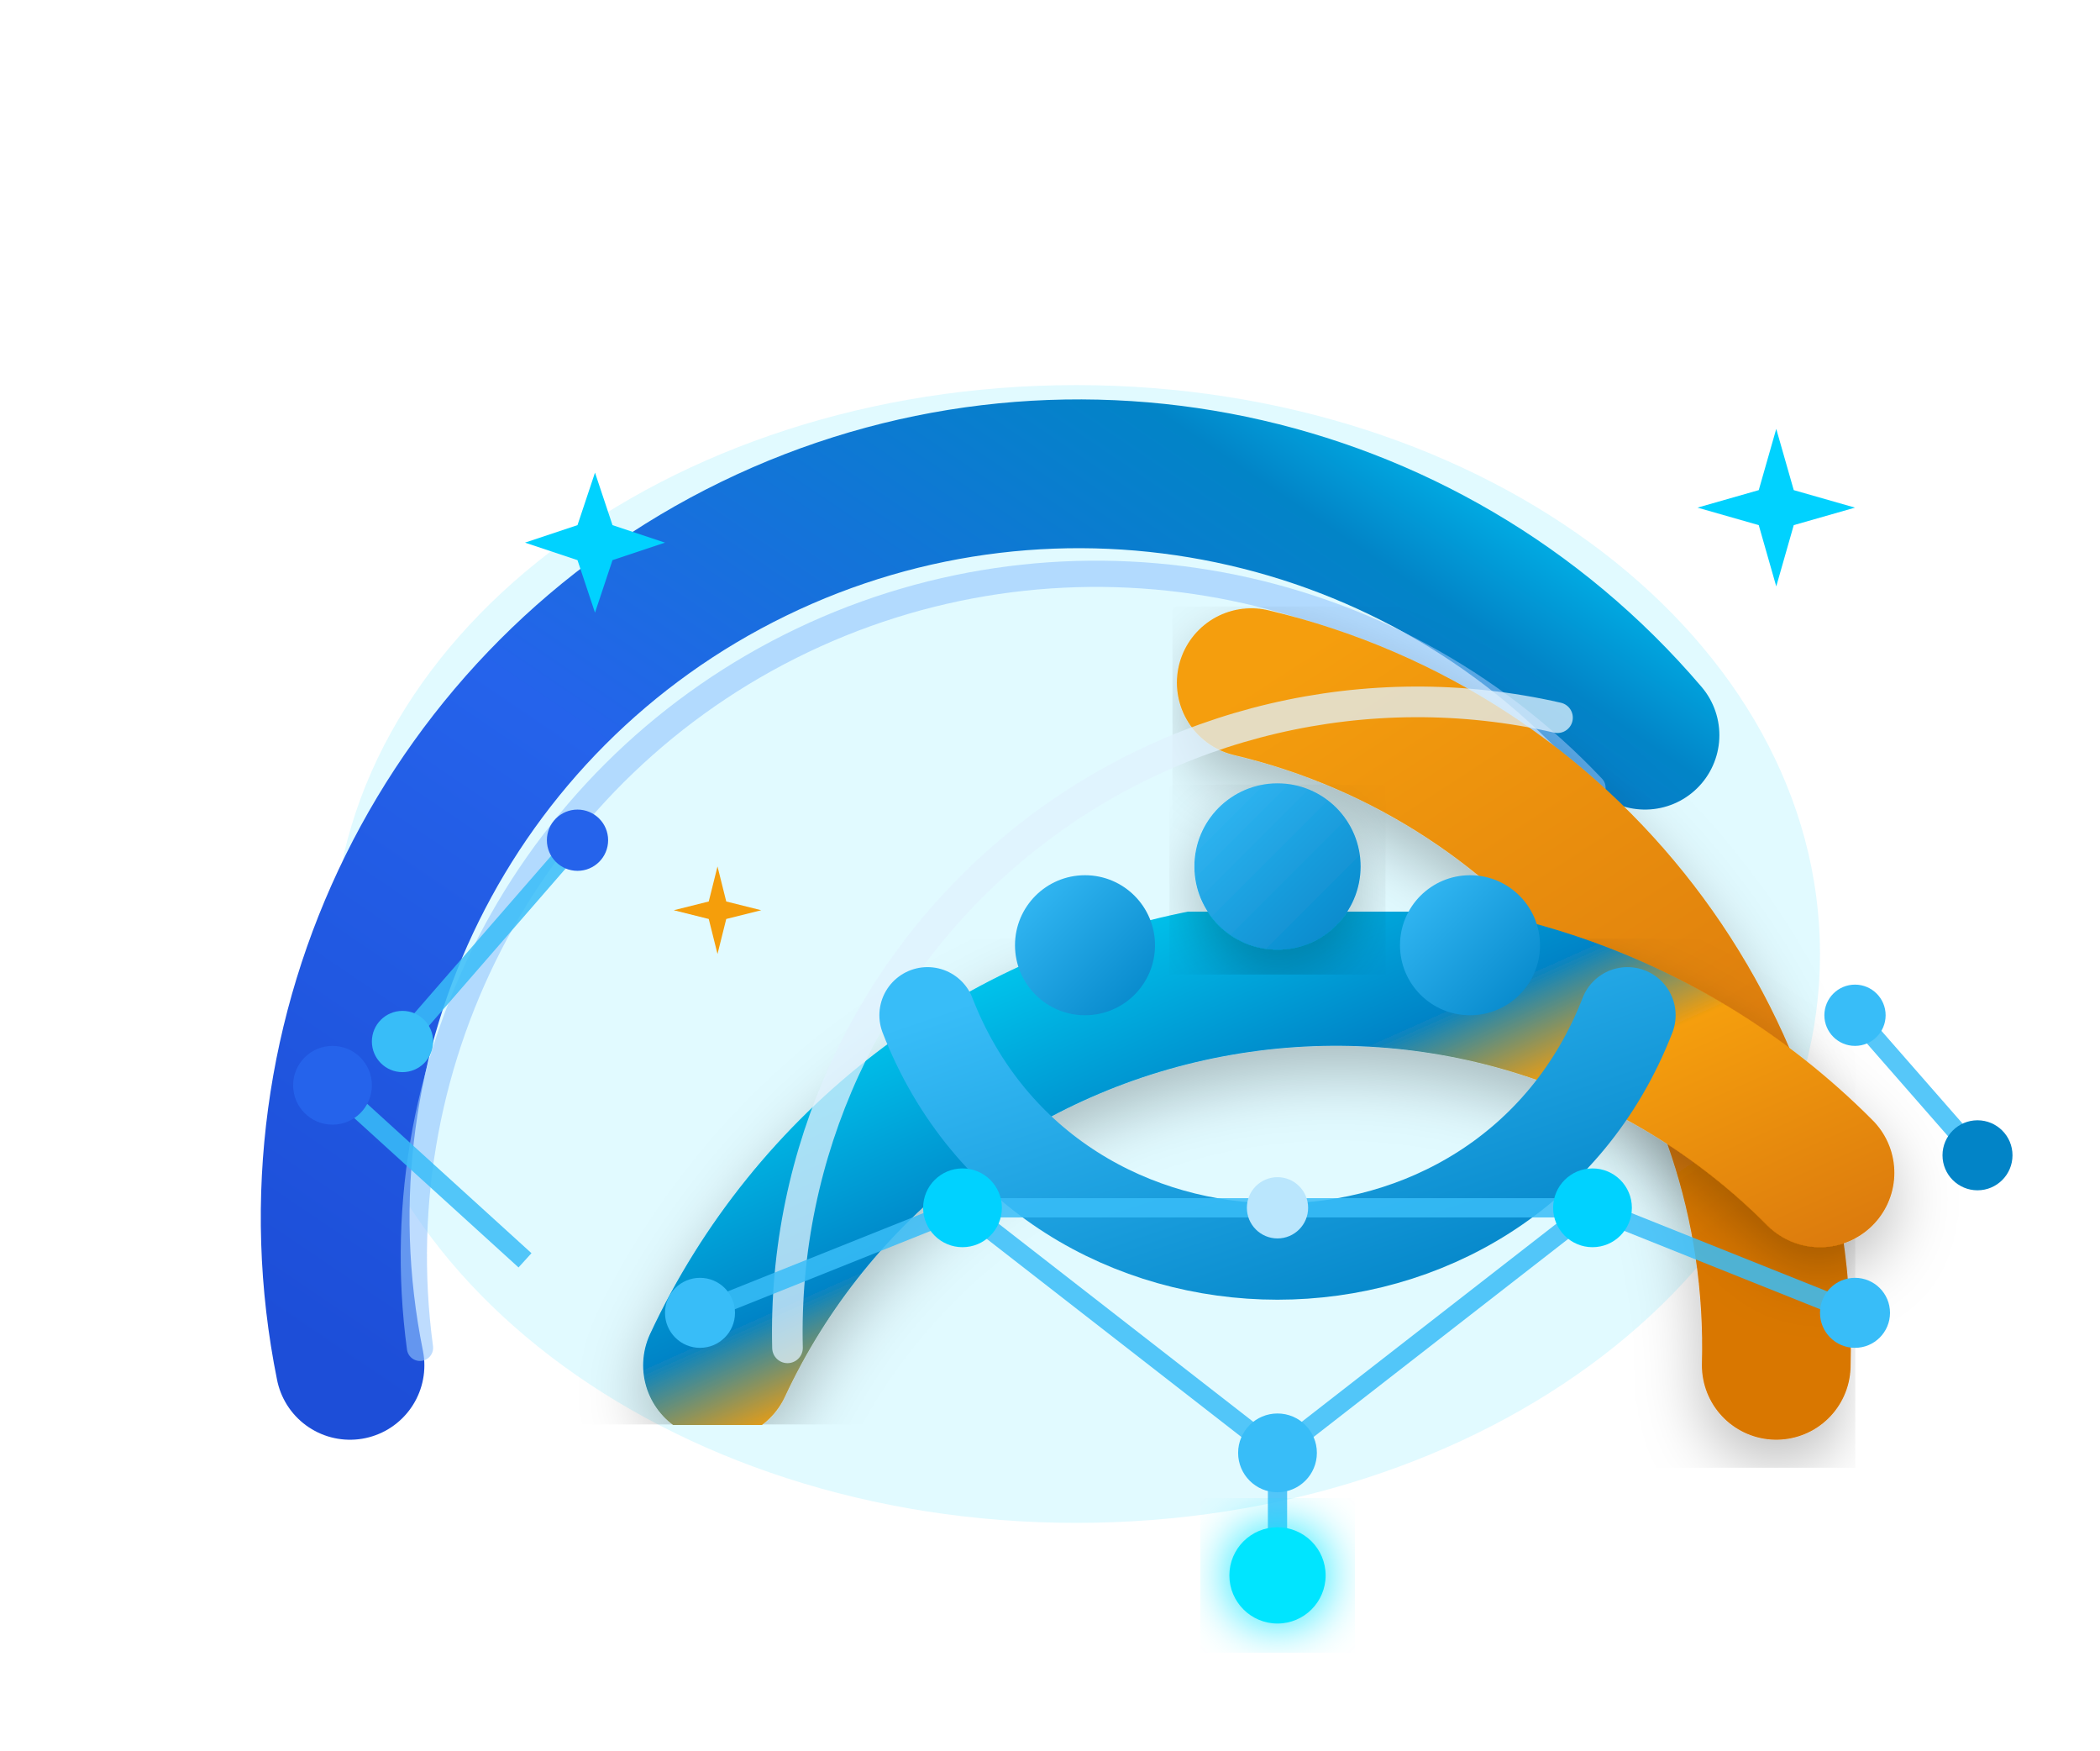
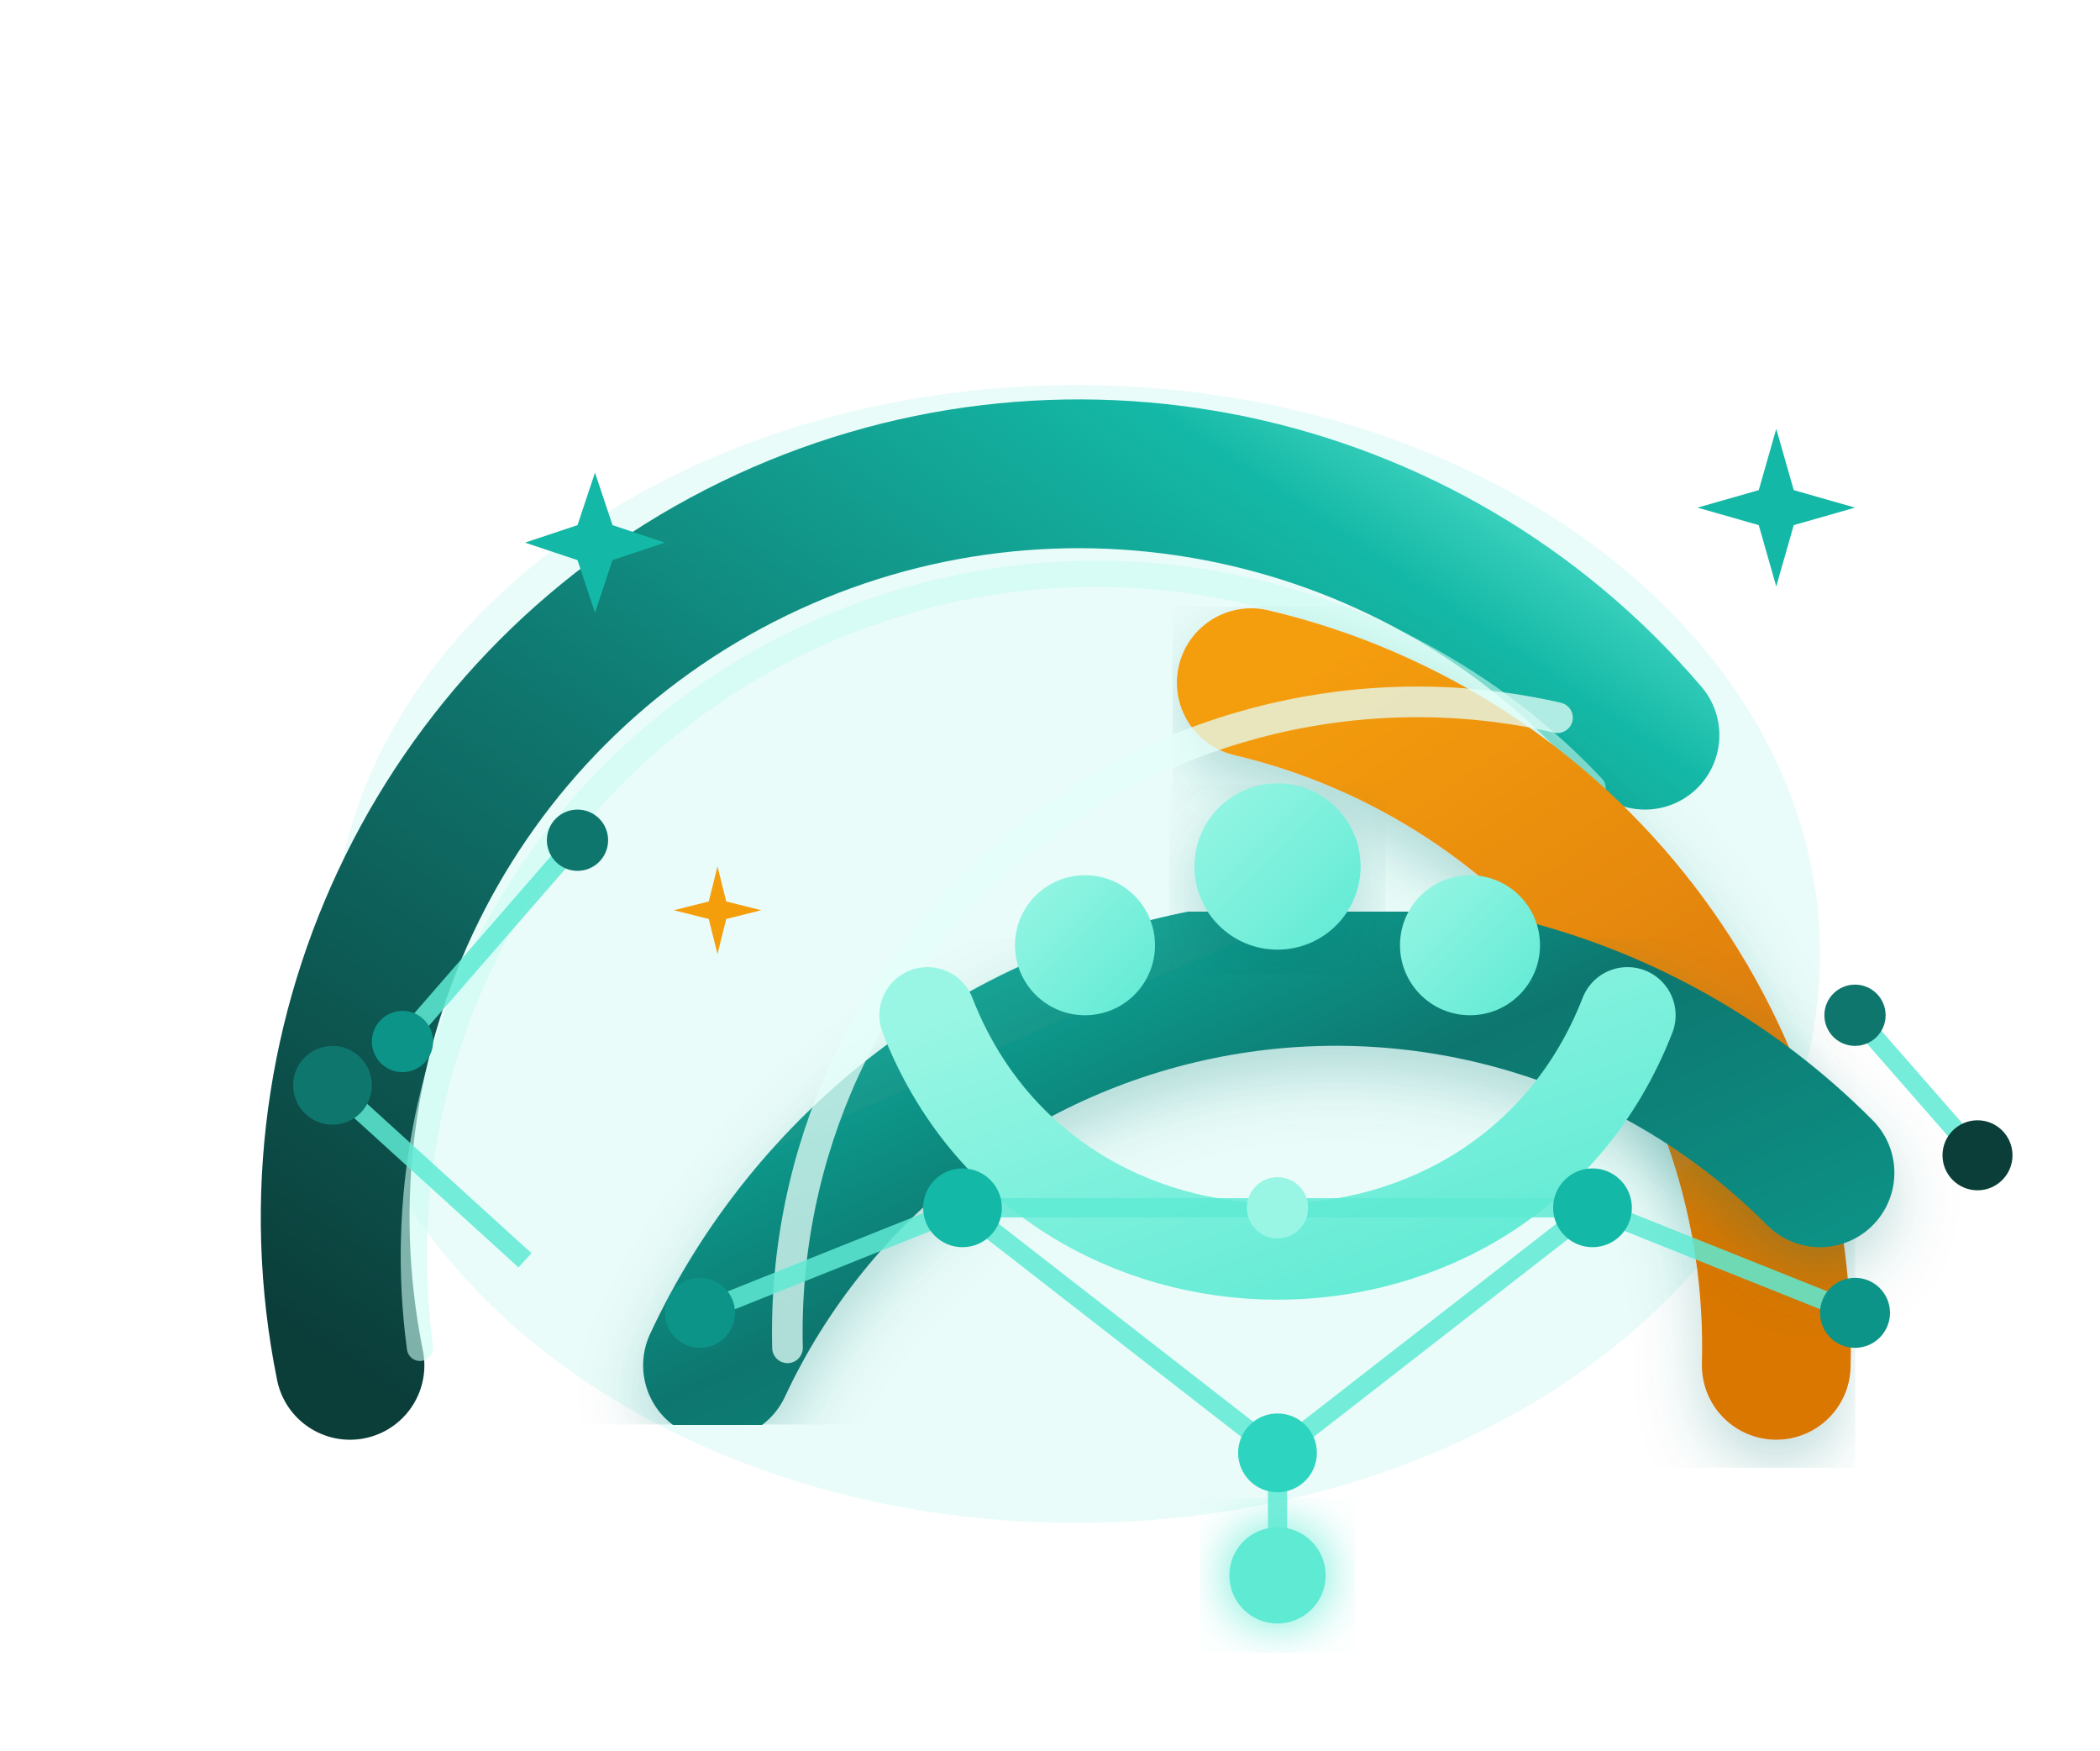
<svg xmlns="http://www.w3.org/2000/svg" viewBox="0 0 240 200" width="100%" height="100%">
  <defs>
    <linearGradient id="embBlueArchGrad" x1="0%" y1="100%" x2="100%" y2="0%">
-       <stop offset="0%" stop-color="#1D4ED8" />
-       <stop offset="45%" stop-color="#2563EB" />
-       <stop offset="85%" stop-color="#0284C7" />
-       <stop offset="100%" stop-color="#00D2FF" />
+       <stop offset="0%" stop-color="#0B3D39" />
+       <stop offset="45%" stop-color="#0F766E" />
+       <stop offset="85%" stop-color="#14B8A6" />
+       <stop offset="100%" stop-color="#5EEAD4" />
    </linearGradient>
    <linearGradient id="embCyanToSaffronGrad" x1="0%" y1="0%" x2="100%" y2="80%">
-       <stop offset="0%" stop-color="#00E5FF" />
-       <stop offset="45%" stop-color="#0284C7" />
-       <stop offset="60%" stop-color="#F59E0B" />
-       <stop offset="100%" stop-color="#D97706" />
+       <stop offset="0%" stop-color="#14B8A6" />
+       <stop offset="50%" stop-color="#0F766E" />
+       <stop offset="100%" stop-color="#0D9488" />
    </linearGradient>
    <linearGradient id="embSaffronArchGrad" x1="0%" y1="0%" x2="50%" y2="100%">
      <stop offset="0%" stop-color="#F59E0B" />
      <stop offset="100%" stop-color="#D97706" />
    </linearGradient>
    <linearGradient id="embCyanPeopleGrad" x1="0%" y1="0%" x2="100%" y2="100%">
-       <stop offset="0%" stop-color="#38BDF8" />
-       <stop offset="100%" stop-color="#0284C7" />
+       <stop offset="0%" stop-color="#99F6E4" />
+       <stop offset="100%" stop-color="#5EEAD4" />
    </linearGradient>
    <filter id="embSoftShadow" x="-15%" y="-15%" width="130%" height="130%">
-       <feDropShadow dx="0" dy="3" stdDeviation="3.5" flood-color="rgba(0,0,0,0.25)" />
+       <feDropShadow dx="0" dy="3" stdDeviation="3.5" flood-color="rgba(15,118,110,0.25)" />
    </filter>
    <filter id="embNodeGlow" x="-30%" y="-30%" width="160%" height="160%">
      <feGaussianBlur stdDeviation="3" result="blur" />
      <feComposite in="SourceGraphic" in2="blur" operator="over" />
    </filter>
  </defs>
  <g transform="translate(18, 14)">
-     <ellipse cx="105" cy="95" rx="85" ry="65" fill="#00D2FF" opacity="0.12" />
+     <ellipse cx="105" cy="95" rx="85" ry="65" fill="#5EEAD4" opacity="0.14" />
    <path d="M 22 142 A 85 85 0 0 1 170 70" fill="none" stroke="url(#embBlueArchGrad)" stroke-width="17" stroke-linecap="round" />
-     <path d="M 30 140 A 78 78 0 0 1 164 76" fill="none" stroke="#93C5FD" stroke-width="3" stroke-linecap="round" opacity="0.6" />
+     <path d="M 30 140 A 78 78 0 0 1 164 76" fill="none" stroke="#CCFBF1" stroke-width="3" stroke-linecap="round" opacity="0.6" />
    <path d="M 125 64 A 78 78 0 0 1 185 142" fill="none" stroke="url(#embSaffronArchGrad)" stroke-width="17" stroke-linecap="round" filter="url(#embSoftShadow)" />
    <path d="M 64 142 A 78 78 0 0 1 190 120" fill="none" stroke="url(#embCyanToSaffronGrad)" stroke-width="17" stroke-linecap="round" filter="url(#embSoftShadow)" />
-     <path d="M 72 140 A 72 72 0 0 1 160 68" fill="none" stroke="#E0F2FE" stroke-width="3.5" stroke-linecap="round" opacity="0.75" />
+     <path d="M 72 140 A 72 72 0 0 1 160 68" fill="none" stroke="#E6FFFA" stroke-width="3.5" stroke-linecap="round" opacity="0.75" />
    <circle cx="128" cy="85" r="9.5" fill="url(#embCyanPeopleGrad)" filter="url(#embSoftShadow)" />
    <circle cx="106" cy="94" r="8" fill="url(#embCyanPeopleGrad)" />
    <circle cx="150" cy="94" r="8" fill="url(#embCyanPeopleGrad)" />
    <path d="M 88 102 C 102 138 154 138 168 102" fill="none" stroke="url(#embCyanPeopleGrad)" stroke-width="11" stroke-linecap="round" />
-     <g stroke="#38BDF8" stroke-width="2.2" opacity="0.85">
+     <g stroke="#5EEAD4" stroke-width="2.2" opacity="0.85">
      <line x1="92" y1="124" x2="128" y2="152" />
      <line x1="164" y1="124" x2="128" y2="152" />
      <line x1="92" y1="124" x2="62" y2="136" />
      <line x1="164" y1="124" x2="194" y2="136" />
      <line x1="128" y1="152" x2="128" y2="166" />
      <line x1="92" y1="124" x2="128" y2="124" />
      <line x1="128" y1="124" x2="164" y2="124" />
      <line x1="28" y1="105" x2="48" y2="82" />
      <line x1="20" y1="110" x2="42" y2="130" />
      <line x1="194" y1="102" x2="208" y2="118" />
    </g>
-     <circle cx="128" cy="166" r="5.5" fill="#00E5FF" filter="url(#embNodeGlow)" />
-     <circle cx="128" cy="152" r="4.5" fill="#38BDF8" />
-     <circle cx="92" cy="124" r="4.5" fill="#00D2FF" />
-     <circle cx="164" cy="124" r="4.5" fill="#00D2FF" />
-     <circle cx="128" cy="124" r="3.5" fill="#BAE6FD" />
-     <circle cx="62" cy="136" r="4" fill="#38BDF8" />
-     <circle cx="194" cy="136" r="4" fill="#38BDF8" />
-     <circle cx="20" cy="110" r="4.5" fill="#2563EB" />
-     <circle cx="28" cy="105" r="3.5" fill="#38BDF8" />
-     <circle cx="48" cy="82" r="3.5" fill="#2563EB" />
-     <circle cx="194" cy="102" r="3.5" fill="#38BDF8" />
-     <circle cx="208" cy="118" r="4" fill="#0284C7" />
-     <path d="M 50 40 L 52 46 L 58 48 L 52 50 L 50 56 L 48 50 L 42 48 L 48 46 Z" fill="#00D2FF" />
-     <path d="M 185 35 L 187 42 L 194 44 L 187 46 L 185 53 L 183 46 L 176 44 L 183 42 Z" fill="#00D2FF" />
+     <circle cx="128" cy="166" r="5.5" fill="#5EEAD4" filter="url(#embNodeGlow)" />
+     <circle cx="128" cy="152" r="4.5" fill="#2DD4BF" />
+     <circle cx="92" cy="124" r="4.5" fill="#14B8A6" />
+     <circle cx="164" cy="124" r="4.5" fill="#14B8A6" />
+     <circle cx="128" cy="124" r="3.5" fill="#99F6E4" />
+     <circle cx="62" cy="136" r="4" fill="#0D9488" />
+     <circle cx="194" cy="136" r="4" fill="#0D9488" />
+     <circle cx="20" cy="110" r="4.5" fill="#0F766E" />
+     <circle cx="28" cy="105" r="3.5" fill="#0D9488" />
+     <circle cx="48" cy="82" r="3.5" fill="#0F766E" />
+     <circle cx="194" cy="102" r="3.5" fill="#0F766E" />
+     <circle cx="208" cy="118" r="4" fill="#0B3D39" />
+     <path d="M 50 40 L 52 46 L 58 48 L 52 50 L 50 56 L 48 50 L 42 48 L 48 46 Z" fill="#14B8A6" />
+     <path d="M 185 35 L 187 42 L 194 44 L 187 46 L 185 53 L 183 46 L 176 44 L 183 42 Z" fill="#14B8A6" />
    <path d="M 64 85 L 65 89 L 69 90 L 65 91 L 64 95 L 63 91 L 59 90 L 63 89 Z" fill="#F59E0B" />
  </g>
</svg>
